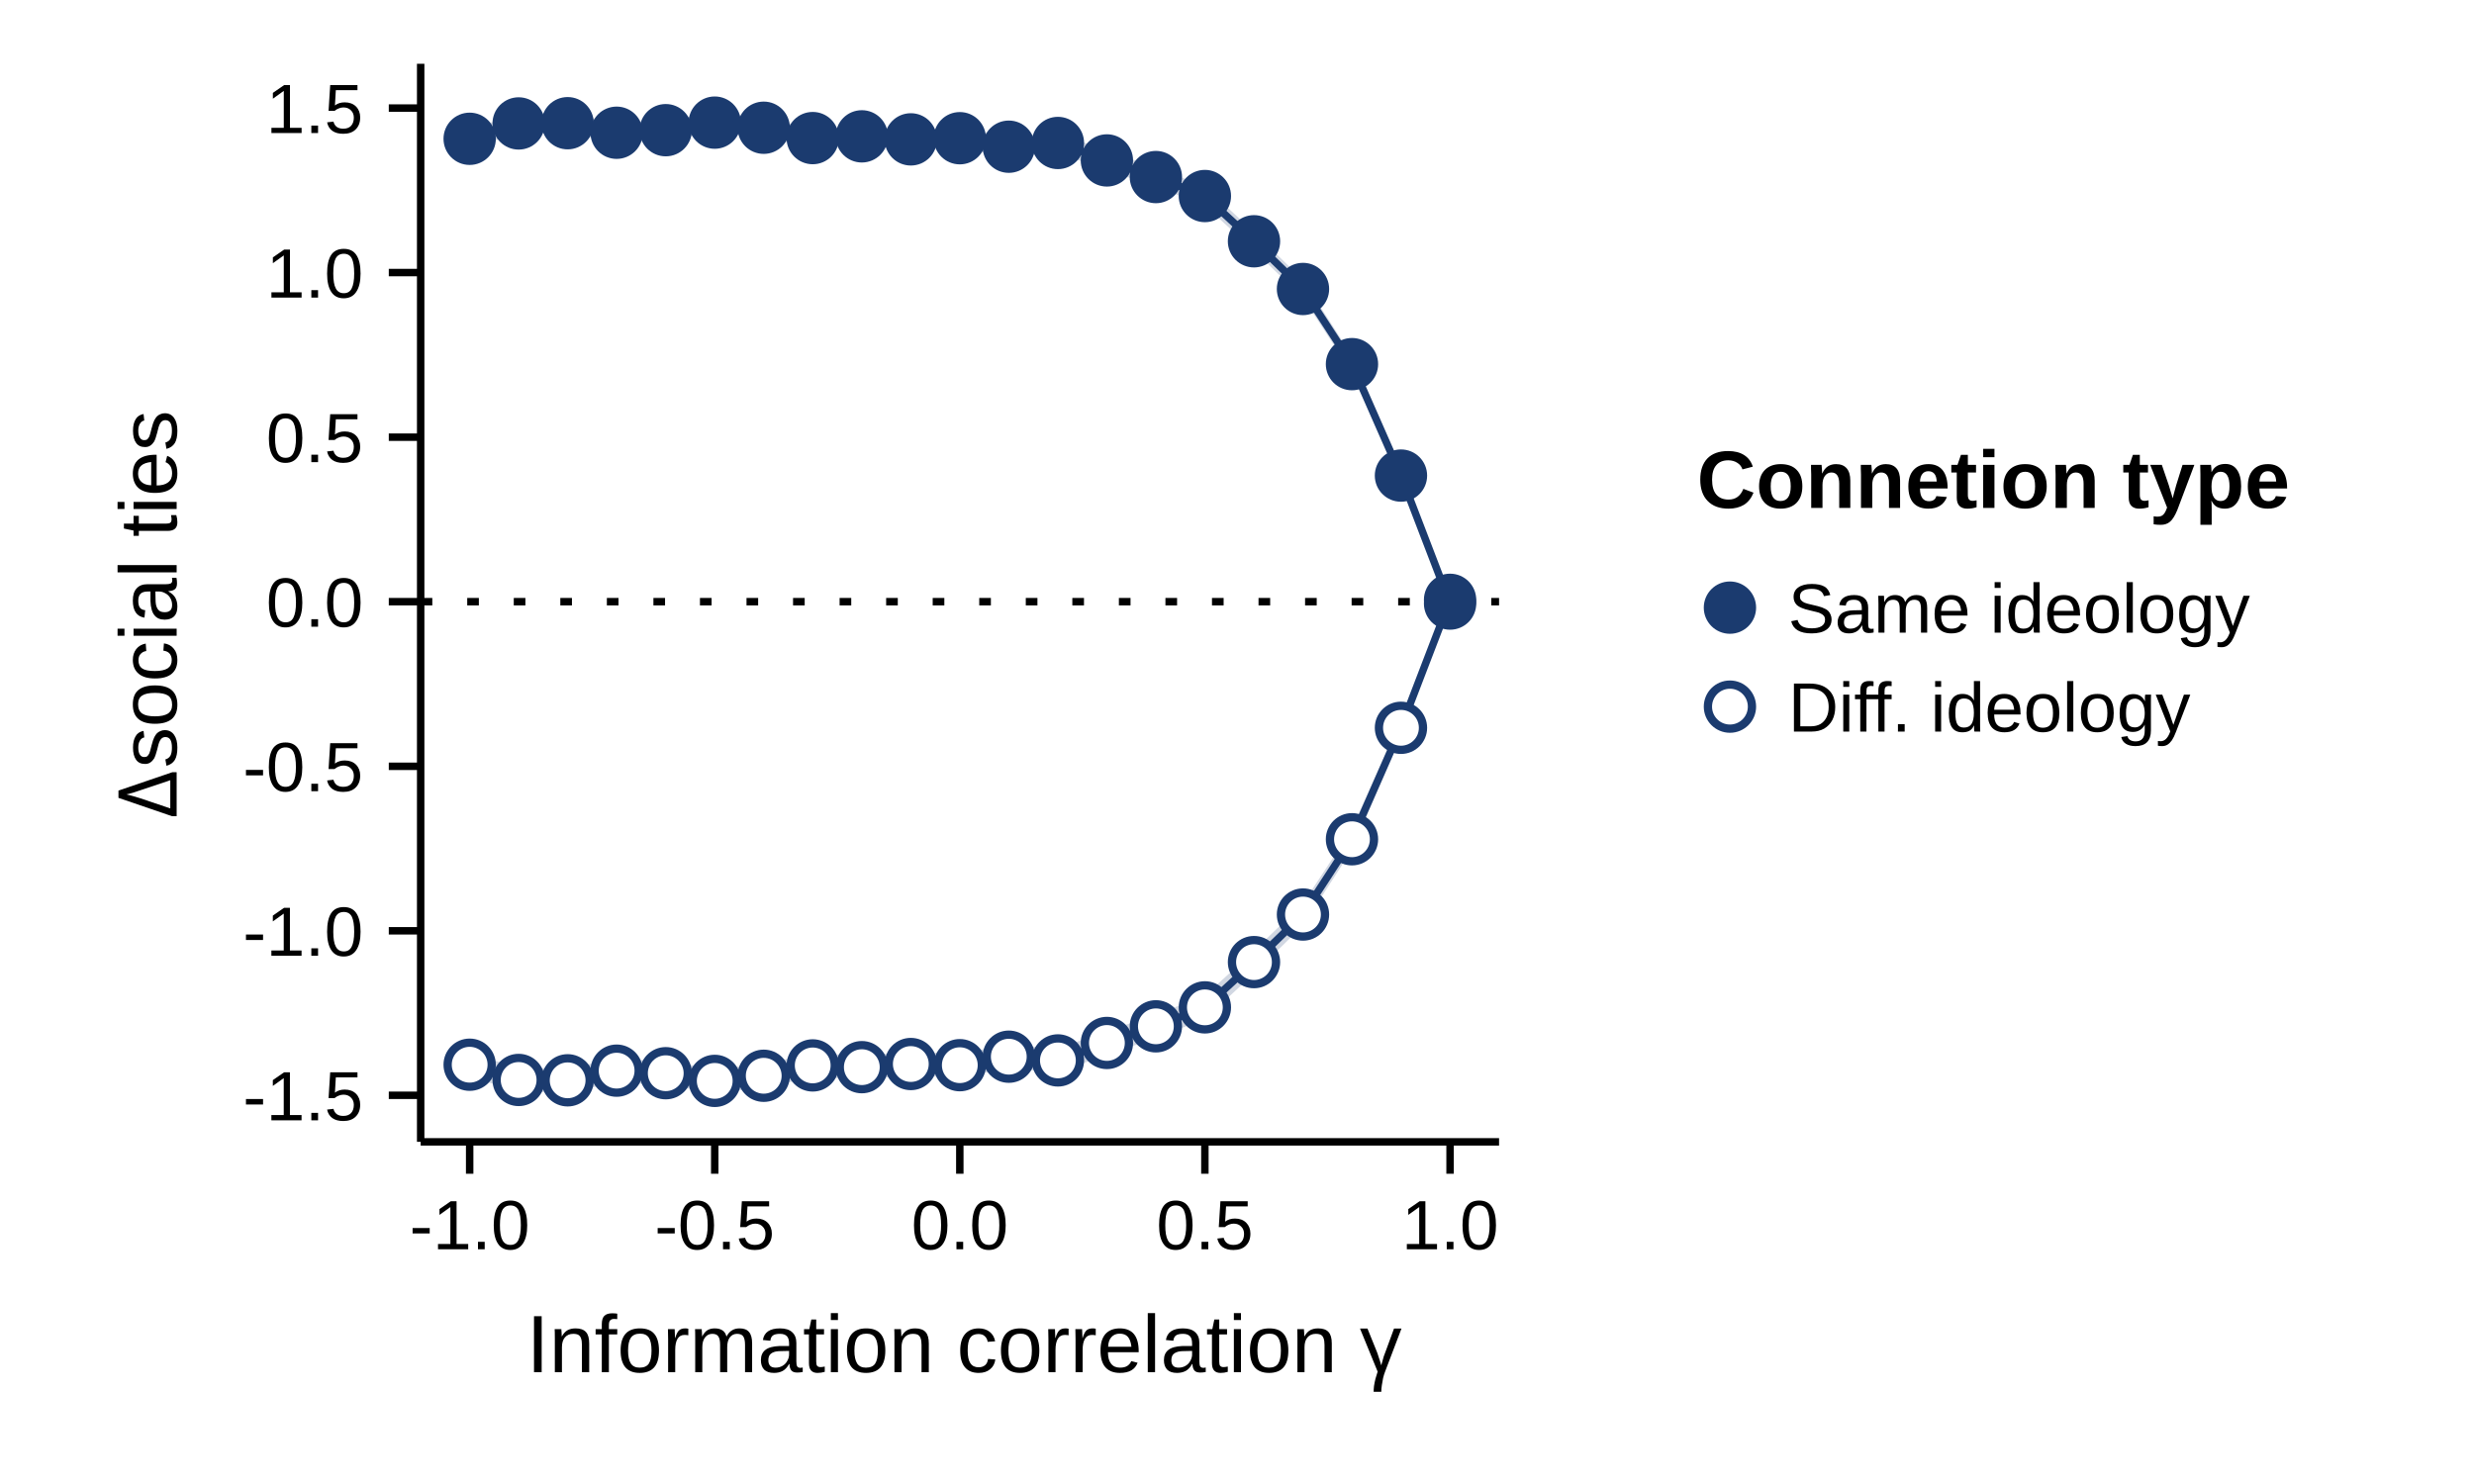
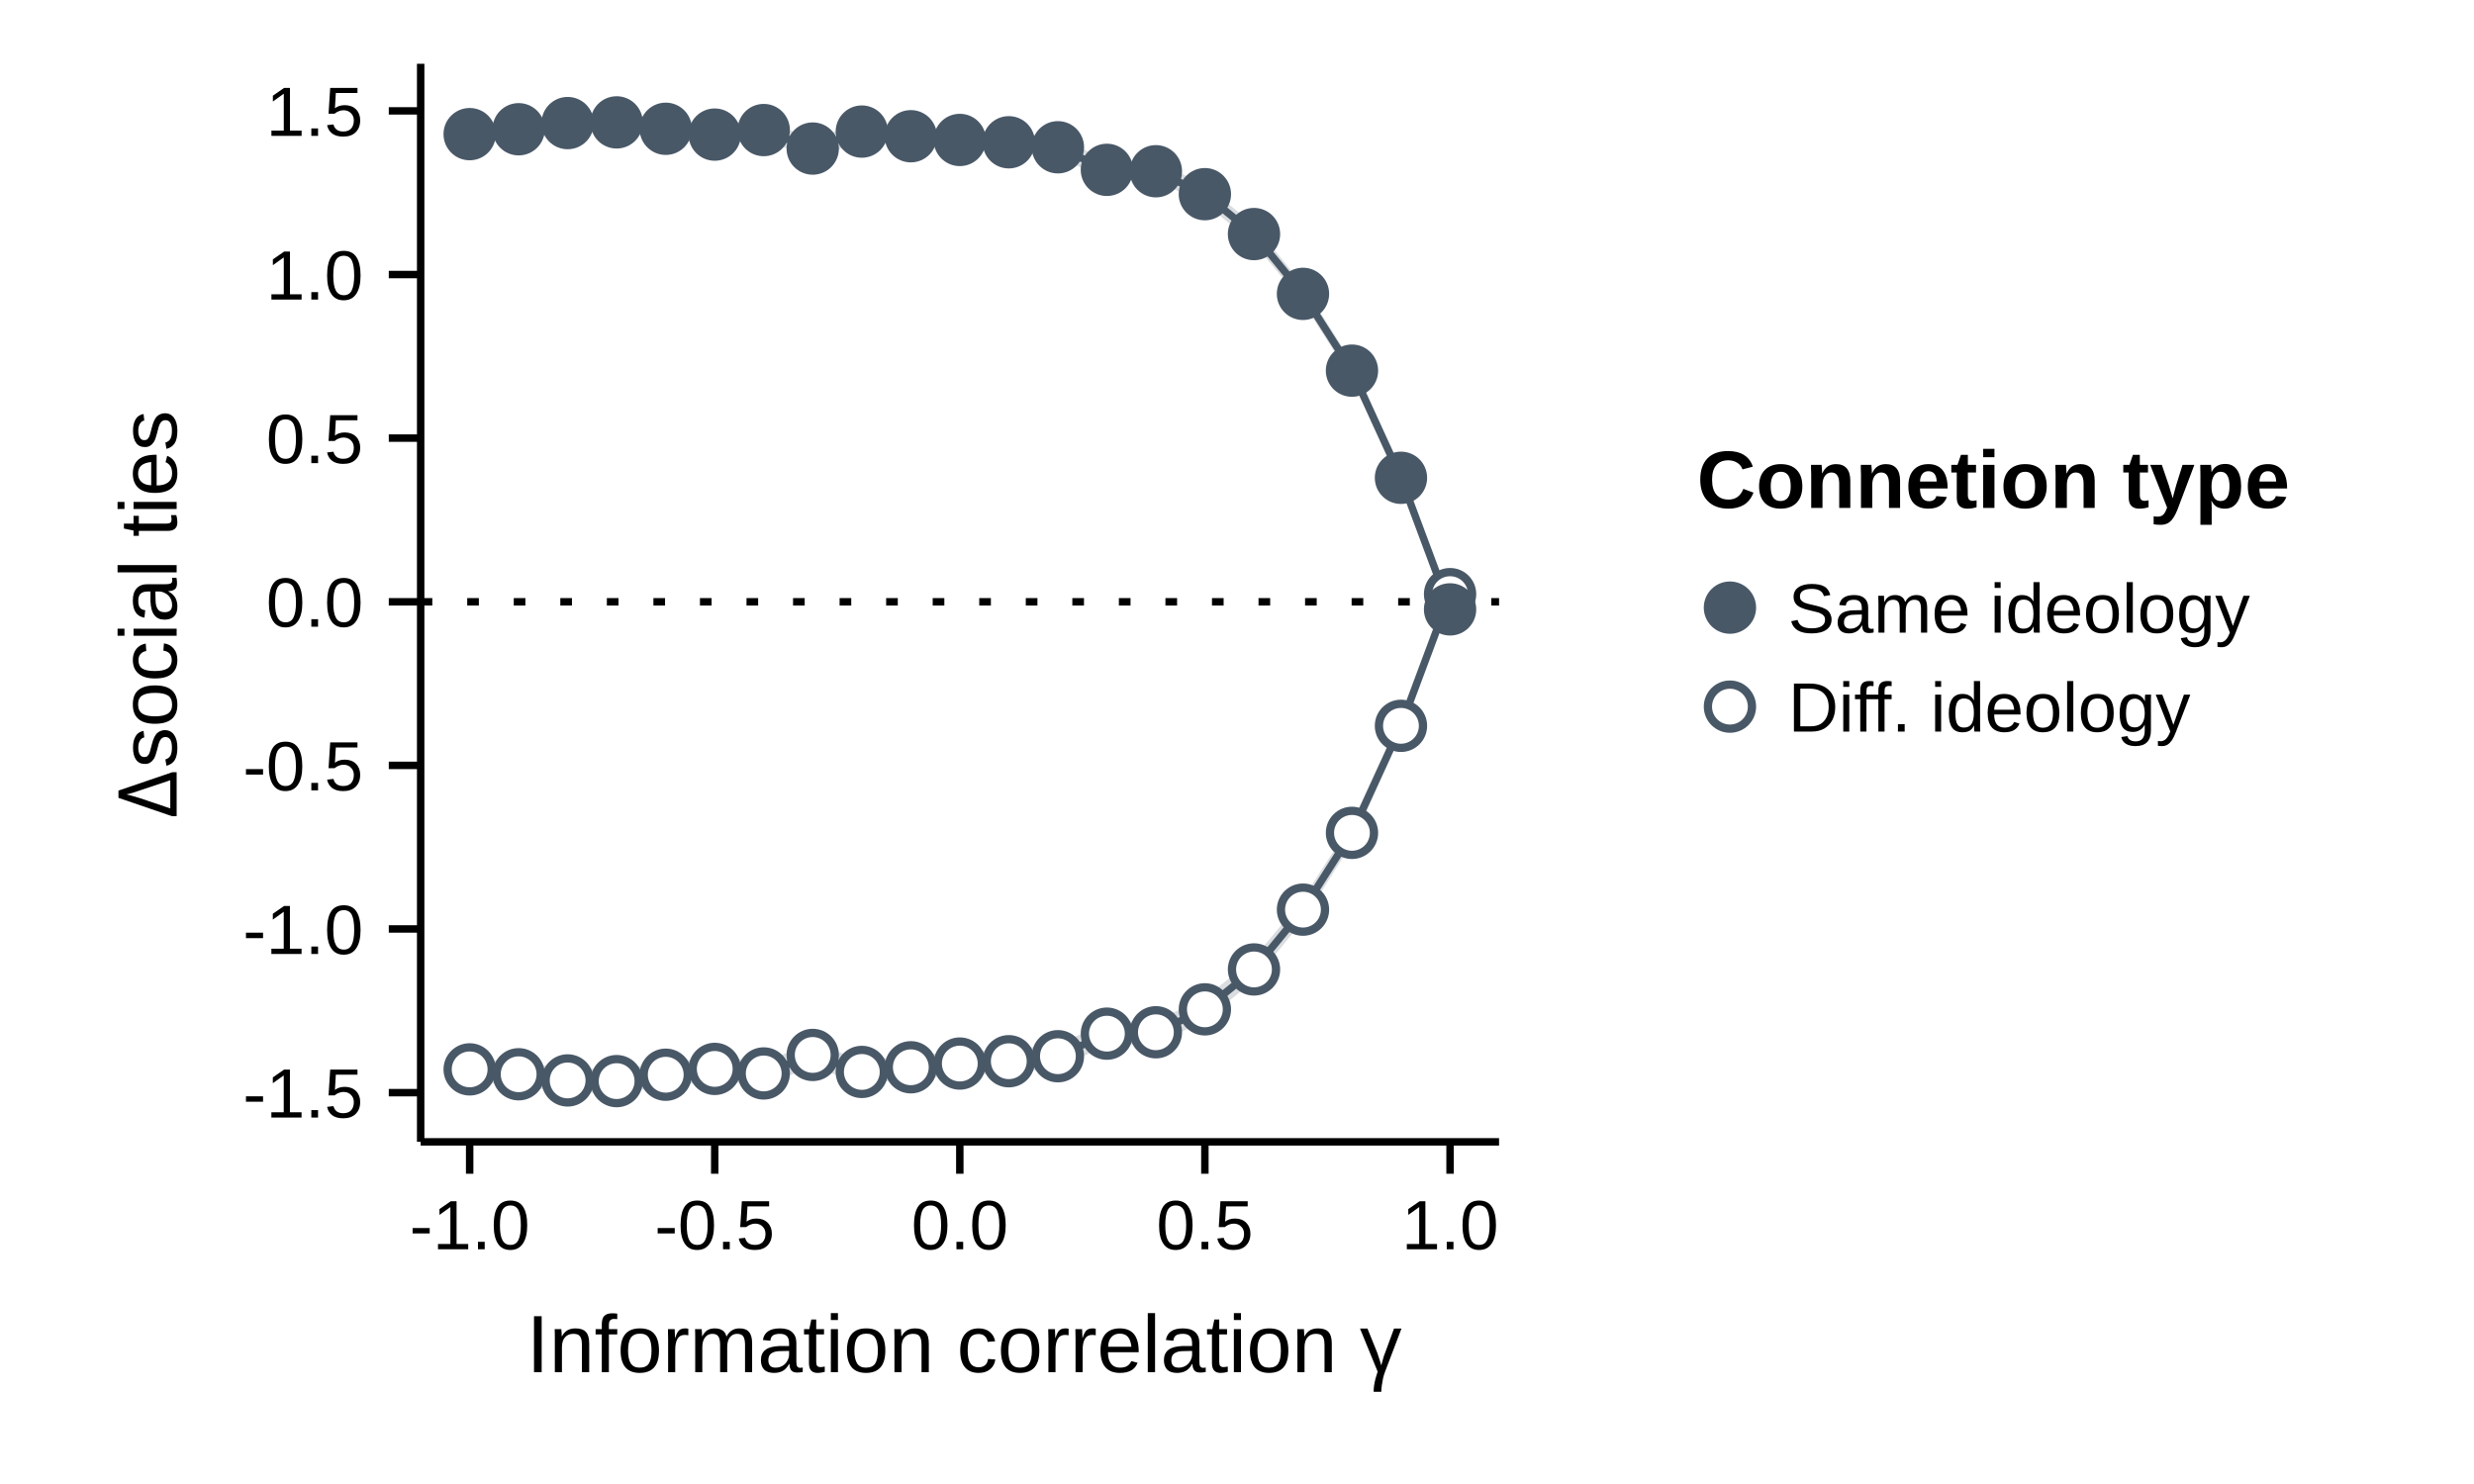
<svg xmlns="http://www.w3.org/2000/svg" viewBox="0 0 212.60 127.56">
  <defs>
    <style type="text/css">
    line, polyline, path, rect, circle {
      fill: none;
      stroke: #000000;
      stroke-linecap: round;
      stroke-linejoin: round;
      stroke-miterlimit: 10.00;
    }
  </style>
  </defs>
  <rect width="100%" height="100%" style="stroke: none; fill: #FFFFFF;" />
  <defs>
    <clipPath id="cpNC42ODE1OXwyMDcuOTE3fDEyNy41NTl8MA==">
      <rect x="4.68" y="0.00" width="203.24" height="127.56" />
    </clipPath>
  </defs>
  <rect x="4.68" y="-0.00" width="203.24" height="127.56" style="stroke-width: 1.07; stroke: #FFFFFF; fill: #FFFFFF;" clip-path="url(#cpNC42ODE1OXwyMDcuOTE3fDEyNy41NTl8MA==)" />
  <defs>
    <clipPath id="cpMHwyMTIuNTk4fDEyNy41NTl8MA==">
      <rect x="0.00" y="0.00" width="212.60" height="127.56" />
    </clipPath>
  </defs>
  <defs>
    <clipPath id="cpMzYuMTQ1MnwxMjguODE5fDk4LjE1M3w1LjQ3OTQ1">
      <rect x="36.15" y="5.48" width="92.67" height="92.67" />
    </clipPath>
  </defs>
  <rect x="36.15" y="5.48" width="92.67" height="92.67" style="stroke-width: 1.07; stroke: none; fill: #FFFFFF;" clip-path="url(#cpMzYuMTQ1MnwxMjguODE5fDk4LjE1M3w1LjQ3OTQ1)" />
-   <line x1="36.15" y1="51.72" x2="128.82" y2="51.72" style="stroke-width: 0.64; stroke-dasharray: 1.00,3.00; stroke-linecap: butt;" clip-path="url(#cpMzYuMTQ1MnwxMjguODE5fDk4LjE1M3w1LjQ3OTQ1)" />
-   <polyline points="40.36,11.11 44.57,9.77 48.78,9.73 52.99,10.58 57.21,10.36 61.42,9.69 65.63,10.14 69.84,11.04 74.06,10.89 78.27,11.16 82.48,11.03 86.69,11.77 90.91,11.44 95.12,12.96 99.33,14.40 103.54,16.04 107.76,19.95 111.97,24.07 116.18,30.58 120.39,40.24 124.61,51.33 124.61,52.43 120.39,41.53 116.18,32.03 111.97,25.60 107.76,21.53 103.54,17.66 99.33,16.05 95.12,14.63 90.91,13.15 86.69,13.46 82.48,12.74 78.27,12.81 74.06,12.55 69.84,12.70 65.63,11.82 61.42,11.38 57.21,12.03 52.99,12.25 48.78,11.44 44.57,11.46 40.36,12.74 " style="stroke-width: 1.07; stroke: none; fill: #1B3B6F; fill-opacity: 0.20;" clip-path="url(#cpMzYuMTQ1MnwxMjguODE5fDk4LjE1M3w1LjQ3OTQ1)" />
-   <polyline points="40.36,90.51 44.57,91.80 48.78,91.83 52.99,91.01 57.21,91.23 61.42,91.87 65.63,91.45 69.84,90.56 74.06,90.70 78.27,90.44 82.48,90.53 86.69,89.81 90.91,90.13 95.12,88.64 99.33,87.21 103.54,85.59 107.76,81.73 111.97,77.66 116.18,71.25 120.39,61.80 124.61,51.01 124.61,52.12 120.39,63.32 116.18,73.03 111.97,79.55 107.76,83.68 103.54,87.59 99.33,89.23 95.12,90.66 90.91,92.17 86.69,91.85 82.48,92.59 78.27,92.48 74.06,92.75 69.84,92.59 65.63,93.49 61.42,93.94 57.21,93.27 52.99,93.05 48.78,93.88 44.57,93.86 40.36,92.53 " style="stroke-width: 1.07; stroke: none; fill: #1B3B6F; fill-opacity: 0.20;" clip-path="url(#cpMzYuMTQ1MnwxMjguODE5fDk4LjE1M3w1LjQ3OTQ1)" />
-   <polyline points="40.36,11.93 44.57,10.61 48.78,10.59 52.99,11.41 57.21,11.19 61.42,10.54 65.63,10.98 69.84,11.87 74.06,11.72 78.27,11.98 82.48,11.88 86.69,12.61 90.91,12.29 95.12,13.79 99.33,15.22 103.54,16.85 107.76,20.74 111.97,24.84 116.18,31.30 120.39,40.88 124.61,51.88 " style="stroke-width: 0.64; stroke: #1B3B6F; stroke-linecap: butt;" clip-path="url(#cpMzYuMTQ1MnwxMjguODE5fDk4LjE1M3w1LjQ3OTQ1)" />
-   <polyline points="40.36,91.52 44.57,92.83 48.78,92.86 52.99,92.03 57.21,92.25 61.42,92.91 65.63,92.47 69.84,91.58 74.06,91.73 78.27,91.46 82.48,91.56 86.69,90.83 90.91,91.15 95.12,89.65 99.33,88.22 103.54,86.59 107.76,82.70 111.97,78.61 116.18,72.14 120.39,62.56 124.61,51.56 " style="stroke-width: 0.64; stroke: #1B3B6F; stroke-linecap: butt;" clip-path="url(#cpMzYuMTQ1MnwxMjguODE5fDk4LjE1M3w1LjQ3OTQ1)" />
-   <circle cx="40.36" cy="91.52" r="1.42pt" style="stroke-width: 0.71; stroke: #1B3B6F; fill: #FFFFFF;" clip-path="url(#cpMzYuMTQ1MnwxMjguODE5fDk4LjE1M3w1LjQ3OTQ1)" />
-   <circle cx="40.36" cy="11.93" r="1.42pt" style="stroke-width: 0.71; stroke: #1B3B6F; fill: #1B3B6F;" clip-path="url(#cpMzYuMTQ1MnwxMjguODE5fDk4LjE1M3w1LjQ3OTQ1)" />
-   <circle cx="44.57" cy="92.83" r="1.42pt" style="stroke-width: 0.71; stroke: #1B3B6F; fill: #FFFFFF;" clip-path="url(#cpMzYuMTQ1MnwxMjguODE5fDk4LjE1M3w1LjQ3OTQ1)" />
-   <circle cx="44.57" cy="10.61" r="1.42pt" style="stroke-width: 0.71; stroke: #1B3B6F; fill: #1B3B6F;" clip-path="url(#cpMzYuMTQ1MnwxMjguODE5fDk4LjE1M3w1LjQ3OTQ1)" />
-   <circle cx="48.78" cy="92.86" r="1.42pt" style="stroke-width: 0.71; stroke: #1B3B6F; fill: #FFFFFF;" clip-path="url(#cpMzYuMTQ1MnwxMjguODE5fDk4LjE1M3w1LjQ3OTQ1)" />
-   <circle cx="48.78" cy="10.59" r="1.42pt" style="stroke-width: 0.71; stroke: #1B3B6F; fill: #1B3B6F;" clip-path="url(#cpMzYuMTQ1MnwxMjguODE5fDk4LjE1M3w1LjQ3OTQ1)" />
-   <circle cx="52.99" cy="92.03" r="1.42pt" style="stroke-width: 0.71; stroke: #1B3B6F; fill: #FFFFFF;" clip-path="url(#cpMzYuMTQ1MnwxMjguODE5fDk4LjE1M3w1LjQ3OTQ1)" />
-   <circle cx="52.99" cy="11.41" r="1.42pt" style="stroke-width: 0.71; stroke: #1B3B6F; fill: #1B3B6F;" clip-path="url(#cpMzYuMTQ1MnwxMjguODE5fDk4LjE1M3w1LjQ3OTQ1)" />
-   <circle cx="57.21" cy="92.25" r="1.42pt" style="stroke-width: 0.71; stroke: #1B3B6F; fill: #FFFFFF;" clip-path="url(#cpMzYuMTQ1MnwxMjguODE5fDk4LjE1M3w1LjQ3OTQ1)" />
-   <circle cx="57.21" cy="11.19" r="1.42pt" style="stroke-width: 0.71; stroke: #1B3B6F; fill: #1B3B6F;" clip-path="url(#cpMzYuMTQ1MnwxMjguODE5fDk4LjE1M3w1LjQ3OTQ1)" />
-   <circle cx="61.42" cy="92.91" r="1.42pt" style="stroke-width: 0.71; stroke: #1B3B6F; fill: #FFFFFF;" clip-path="url(#cpMzYuMTQ1MnwxMjguODE5fDk4LjE1M3w1LjQ3OTQ1)" />
-   <circle cx="61.42" cy="10.54" r="1.42pt" style="stroke-width: 0.71; stroke: #1B3B6F; fill: #1B3B6F;" clip-path="url(#cpMzYuMTQ1MnwxMjguODE5fDk4LjE1M3w1LjQ3OTQ1)" />
-   <circle cx="65.63" cy="92.47" r="1.42pt" style="stroke-width: 0.71; stroke: #1B3B6F; fill: #FFFFFF;" clip-path="url(#cpMzYuMTQ1MnwxMjguODE5fDk4LjE1M3w1LjQ3OTQ1)" />
-   <circle cx="65.63" cy="10.98" r="1.42pt" style="stroke-width: 0.71; stroke: #1B3B6F; fill: #1B3B6F;" clip-path="url(#cpMzYuMTQ1MnwxMjguODE5fDk4LjE1M3w1LjQ3OTQ1)" />
-   <circle cx="69.84" cy="91.58" r="1.42pt" style="stroke-width: 0.71; stroke: #1B3B6F; fill: #FFFFFF;" clip-path="url(#cpMzYuMTQ1MnwxMjguODE5fDk4LjE1M3w1LjQ3OTQ1)" />
-   <circle cx="69.84" cy="11.87" r="1.42pt" style="stroke-width: 0.71; stroke: #1B3B6F; fill: #1B3B6F;" clip-path="url(#cpMzYuMTQ1MnwxMjguODE5fDk4LjE1M3w1LjQ3OTQ1)" />
-   <circle cx="74.06" cy="91.73" r="1.42pt" style="stroke-width: 0.71; stroke: #1B3B6F; fill: #FFFFFF;" clip-path="url(#cpMzYuMTQ1MnwxMjguODE5fDk4LjE1M3w1LjQ3OTQ1)" />
-   <circle cx="74.06" cy="11.72" r="1.42pt" style="stroke-width: 0.71; stroke: #1B3B6F; fill: #1B3B6F;" clip-path="url(#cpMzYuMTQ1MnwxMjguODE5fDk4LjE1M3w1LjQ3OTQ1)" />
-   <circle cx="78.27" cy="91.46" r="1.42pt" style="stroke-width: 0.71; stroke: #1B3B6F; fill: #FFFFFF;" clip-path="url(#cpMzYuMTQ1MnwxMjguODE5fDk4LjE1M3w1LjQ3OTQ1)" />
-   <circle cx="78.27" cy="11.98" r="1.42pt" style="stroke-width: 0.71; stroke: #1B3B6F; fill: #1B3B6F;" clip-path="url(#cpMzYuMTQ1MnwxMjguODE5fDk4LjE1M3w1LjQ3OTQ1)" />
-   <circle cx="82.48" cy="91.56" r="1.42pt" style="stroke-width: 0.71; stroke: #1B3B6F; fill: #FFFFFF;" clip-path="url(#cpMzYuMTQ1MnwxMjguODE5fDk4LjE1M3w1LjQ3OTQ1)" />
-   <circle cx="82.48" cy="11.88" r="1.42pt" style="stroke-width: 0.71; stroke: #1B3B6F; fill: #1B3B6F;" clip-path="url(#cpMzYuMTQ1MnwxMjguODE5fDk4LjE1M3w1LjQ3OTQ1)" />
-   <circle cx="86.69" cy="90.83" r="1.42pt" style="stroke-width: 0.71; stroke: #1B3B6F; fill: #FFFFFF;" clip-path="url(#cpMzYuMTQ1MnwxMjguODE5fDk4LjE1M3w1LjQ3OTQ1)" />
-   <circle cx="86.69" cy="12.61" r="1.42pt" style="stroke-width: 0.71; stroke: #1B3B6F; fill: #1B3B6F;" clip-path="url(#cpMzYuMTQ1MnwxMjguODE5fDk4LjE1M3w1LjQ3OTQ1)" />
-   <circle cx="90.91" cy="91.15" r="1.42pt" style="stroke-width: 0.71; stroke: #1B3B6F; fill: #FFFFFF;" clip-path="url(#cpMzYuMTQ1MnwxMjguODE5fDk4LjE1M3w1LjQ3OTQ1)" />
-   <circle cx="90.91" cy="12.29" r="1.42pt" style="stroke-width: 0.71; stroke: #1B3B6F; fill: #1B3B6F;" clip-path="url(#cpMzYuMTQ1MnwxMjguODE5fDk4LjE1M3w1LjQ3OTQ1)" />
-   <circle cx="95.12" cy="89.65" r="1.42pt" style="stroke-width: 0.71; stroke: #1B3B6F; fill: #FFFFFF;" clip-path="url(#cpMzYuMTQ1MnwxMjguODE5fDk4LjE1M3w1LjQ3OTQ1)" />
-   <circle cx="95.12" cy="13.79" r="1.42pt" style="stroke-width: 0.71; stroke: #1B3B6F; fill: #1B3B6F;" clip-path="url(#cpMzYuMTQ1MnwxMjguODE5fDk4LjE1M3w1LjQ3OTQ1)" />
-   <circle cx="99.33" cy="88.22" r="1.42pt" style="stroke-width: 0.71; stroke: #1B3B6F; fill: #FFFFFF;" clip-path="url(#cpMzYuMTQ1MnwxMjguODE5fDk4LjE1M3w1LjQ3OTQ1)" />
-   <circle cx="99.33" cy="15.22" r="1.42pt" style="stroke-width: 0.71; stroke: #1B3B6F; fill: #1B3B6F;" clip-path="url(#cpMzYuMTQ1MnwxMjguODE5fDk4LjE1M3w1LjQ3OTQ1)" />
-   <circle cx="103.54" cy="86.59" r="1.42pt" style="stroke-width: 0.71; stroke: #1B3B6F; fill: #FFFFFF;" clip-path="url(#cpMzYuMTQ1MnwxMjguODE5fDk4LjE1M3w1LjQ3OTQ1)" />
-   <circle cx="103.54" cy="16.85" r="1.42pt" style="stroke-width: 0.71; stroke: #1B3B6F; fill: #1B3B6F;" clip-path="url(#cpMzYuMTQ1MnwxMjguODE5fDk4LjE1M3w1LjQ3OTQ1)" />
-   <circle cx="107.76" cy="82.70" r="1.42pt" style="stroke-width: 0.71; stroke: #1B3B6F; fill: #FFFFFF;" clip-path="url(#cpMzYuMTQ1MnwxMjguODE5fDk4LjE1M3w1LjQ3OTQ1)" />
-   <circle cx="107.76" cy="20.74" r="1.42pt" style="stroke-width: 0.71; stroke: #1B3B6F; fill: #1B3B6F;" clip-path="url(#cpMzYuMTQ1MnwxMjguODE5fDk4LjE1M3w1LjQ3OTQ1)" />
-   <circle cx="111.97" cy="78.61" r="1.42pt" style="stroke-width: 0.71; stroke: #1B3B6F; fill: #FFFFFF;" clip-path="url(#cpMzYuMTQ1MnwxMjguODE5fDk4LjE1M3w1LjQ3OTQ1)" />
-   <circle cx="111.97" cy="24.84" r="1.42pt" style="stroke-width: 0.71; stroke: #1B3B6F; fill: #1B3B6F;" clip-path="url(#cpMzYuMTQ1MnwxMjguODE5fDk4LjE1M3w1LjQ3OTQ1)" />
-   <circle cx="116.18" cy="72.14" r="1.42pt" style="stroke-width: 0.71; stroke: #1B3B6F; fill: #FFFFFF;" clip-path="url(#cpMzYuMTQ1MnwxMjguODE5fDk4LjE1M3w1LjQ3OTQ1)" />
-   <circle cx="116.18" cy="31.30" r="1.42pt" style="stroke-width: 0.71; stroke: #1B3B6F; fill: #1B3B6F;" clip-path="url(#cpMzYuMTQ1MnwxMjguODE5fDk4LjE1M3w1LjQ3OTQ1)" />
-   <circle cx="120.39" cy="62.56" r="1.42pt" style="stroke-width: 0.71; stroke: #1B3B6F; fill: #FFFFFF;" clip-path="url(#cpMzYuMTQ1MnwxMjguODE5fDk4LjE1M3w1LjQ3OTQ1)" />
-   <circle cx="120.39" cy="40.88" r="1.42pt" style="stroke-width: 0.71; stroke: #1B3B6F; fill: #1B3B6F;" clip-path="url(#cpMzYuMTQ1MnwxMjguODE5fDk4LjE1M3w1LjQ3OTQ1)" />
-   <circle cx="124.61" cy="51.56" r="1.42pt" style="stroke-width: 0.71; stroke: #1B3B6F; fill: #FFFFFF;" clip-path="url(#cpMzYuMTQ1MnwxMjguODE5fDk4LjE1M3w1LjQ3OTQ1)" />
-   <circle cx="124.61" cy="51.88" r="1.42pt" style="stroke-width: 0.71; stroke: #1B3B6F; fill: #1B3B6F;" clip-path="url(#cpMzYuMTQ1MnwxMjguODE5fDk4LjE1M3w1LjQ3OTQ1)" />
+   <line x1="36.15" y1="51.73" x2="128.82" y2="51.73" style="stroke-width: 0.64; stroke-dasharray: 1.00,3.00; stroke-linecap: butt;" clip-path="url(#cpMzYuMTQ1MnwxMjguODE5fDk4LjE1M3w1LjQ3OTQ1)" />
+   <polyline points="40.36,10.71 44.57,10.26 48.78,9.73 52.99,9.69 57.21,10.23 61.42,10.73 65.63,10.35 69.84,11.94 74.06,10.48 78.27,10.88 82.48,11.19 86.69,11.39 90.91,11.81 95.12,13.78 99.33,13.90 103.54,15.88 107.76,19.32 111.97,24.51 116.18,31.13 120.39,40.42 124.61,51.83 124.61,52.92 120.39,41.71 116.18,32.60 111.97,26.01 107.76,20.92 103.54,17.50 99.33,15.54 95.12,15.42 90.91,13.50 86.69,13.07 82.48,12.88 78.27,12.54 74.06,12.14 69.84,13.60 65.63,12.02 61.42,12.41 57.21,11.91 52.99,11.36 48.78,11.44 44.57,11.96 40.36,12.34 " style="stroke-width: 1.07; stroke: none; fill: #495867; fill-opacity: 0.20;" clip-path="url(#cpMzYuMTQ1MnwxMjguODE5fDk4LjE1M3w1LjQ3OTQ1)" />
+   <polyline points="40.36,90.92 44.57,91.32 48.78,91.84 52.99,91.91 57.21,91.36 61.42,90.87 65.63,91.25 69.84,89.67 74.06,91.13 78.27,90.73 82.48,90.41 86.69,90.20 90.91,89.79 95.12,87.86 99.33,87.73 103.54,85.79 107.76,82.36 111.97,77.25 116.18,70.70 120.39,61.62 124.61,50.52 124.61,51.63 120.39,63.15 116.18,72.48 111.97,79.13 107.76,84.29 103.54,87.74 99.33,89.73 95.12,89.84 90.91,91.80 86.69,92.24 82.48,92.42 78.27,92.76 74.06,93.15 69.84,91.69 65.63,93.28 61.42,92.90 57.21,93.40 52.99,93.94 48.78,93.90 44.57,93.36 40.36,92.92 " style="stroke-width: 1.07; stroke: none; fill: #495867; fill-opacity: 0.20;" clip-path="url(#cpMzYuMTQ1MnwxMjguODE5fDk4LjE1M3w1LjQ3OTQ1)" />
+   <polyline points="40.36,11.53 44.57,11.11 48.78,10.58 52.99,10.52 57.21,11.07 61.42,11.57 65.63,11.18 69.84,12.77 74.06,11.31 78.27,11.71 82.48,12.03 86.69,12.23 90.91,12.66 95.12,14.60 99.33,14.72 103.54,16.69 107.76,20.12 111.97,25.26 116.18,31.86 120.39,41.07 124.61,52.38 " style="stroke-width: 0.64; stroke: #495867; stroke-linecap: butt;" clip-path="url(#cpMzYuMTQ1MnwxMjguODE5fDk4LjE1M3w1LjQ3OTQ1)" />
+   <polyline points="40.36,91.92 44.57,92.34 48.78,92.87 52.99,92.93 57.21,92.38 61.42,91.88 65.63,92.27 69.84,90.68 74.06,92.14 78.27,91.74 82.48,91.42 86.69,91.22 90.91,90.79 95.12,88.85 99.33,88.73 103.54,86.76 107.76,83.33 111.97,78.19 116.18,71.59 120.39,62.39 124.61,51.07 " style="stroke-width: 0.64; stroke: #495867; stroke-linecap: butt;" clip-path="url(#cpMzYuMTQ1MnwxMjguODE5fDk4LjE1M3w1LjQ3OTQ1)" />
+   <circle cx="40.36" cy="91.92" r="1.42pt" style="stroke-width: 0.71; stroke: #495867; fill: #FFFFFF;" clip-path="url(#cpMzYuMTQ1MnwxMjguODE5fDk4LjE1M3w1LjQ3OTQ1)" />
+   <circle cx="40.36" cy="11.53" r="1.42pt" style="stroke-width: 0.71; stroke: #495867; fill: #495867;" clip-path="url(#cpMzYuMTQ1MnwxMjguODE5fDk4LjE1M3w1LjQ3OTQ1)" />
+   <circle cx="44.57" cy="92.34" r="1.42pt" style="stroke-width: 0.71; stroke: #495867; fill: #FFFFFF;" clip-path="url(#cpMzYuMTQ1MnwxMjguODE5fDk4LjE1M3w1LjQ3OTQ1)" />
+   <circle cx="44.57" cy="11.11" r="1.42pt" style="stroke-width: 0.71; stroke: #495867; fill: #495867;" clip-path="url(#cpMzYuMTQ1MnwxMjguODE5fDk4LjE1M3w1LjQ3OTQ1)" />
+   <circle cx="48.78" cy="92.87" r="1.42pt" style="stroke-width: 0.71; stroke: #495867; fill: #FFFFFF;" clip-path="url(#cpMzYuMTQ1MnwxMjguODE5fDk4LjE1M3w1LjQ3OTQ1)" />
+   <circle cx="48.78" cy="10.58" r="1.42pt" style="stroke-width: 0.71; stroke: #495867; fill: #495867;" clip-path="url(#cpMzYuMTQ1MnwxMjguODE5fDk4LjE1M3w1LjQ3OTQ1)" />
+   <circle cx="52.99" cy="92.93" r="1.42pt" style="stroke-width: 0.71; stroke: #495867; fill: #FFFFFF;" clip-path="url(#cpMzYuMTQ1MnwxMjguODE5fDk4LjE1M3w1LjQ3OTQ1)" />
+   <circle cx="52.99" cy="10.52" r="1.42pt" style="stroke-width: 0.71; stroke: #495867; fill: #495867;" clip-path="url(#cpMzYuMTQ1MnwxMjguODE5fDk4LjE1M3w1LjQ3OTQ1)" />
+   <circle cx="57.21" cy="92.38" r="1.42pt" style="stroke-width: 0.71; stroke: #495867; fill: #FFFFFF;" clip-path="url(#cpMzYuMTQ1MnwxMjguODE5fDk4LjE1M3w1LjQ3OTQ1)" />
+   <circle cx="57.21" cy="11.07" r="1.42pt" style="stroke-width: 0.71; stroke: #495867; fill: #495867;" clip-path="url(#cpMzYuMTQ1MnwxMjguODE5fDk4LjE1M3w1LjQ3OTQ1)" />
+   <circle cx="61.42" cy="91.88" r="1.42pt" style="stroke-width: 0.71; stroke: #495867; fill: #FFFFFF;" clip-path="url(#cpMzYuMTQ1MnwxMjguODE5fDk4LjE1M3w1LjQ3OTQ1)" />
+   <circle cx="61.42" cy="11.57" r="1.42pt" style="stroke-width: 0.71; stroke: #495867; fill: #495867;" clip-path="url(#cpMzYuMTQ1MnwxMjguODE5fDk4LjE1M3w1LjQ3OTQ1)" />
+   <circle cx="65.63" cy="92.27" r="1.42pt" style="stroke-width: 0.71; stroke: #495867; fill: #FFFFFF;" clip-path="url(#cpMzYuMTQ1MnwxMjguODE5fDk4LjE1M3w1LjQ3OTQ1)" />
+   <circle cx="65.63" cy="11.18" r="1.42pt" style="stroke-width: 0.71; stroke: #495867; fill: #495867;" clip-path="url(#cpMzYuMTQ1MnwxMjguODE5fDk4LjE1M3w1LjQ3OTQ1)" />
+   <circle cx="69.84" cy="90.68" r="1.42pt" style="stroke-width: 0.71; stroke: #495867; fill: #FFFFFF;" clip-path="url(#cpMzYuMTQ1MnwxMjguODE5fDk4LjE1M3w1LjQ3OTQ1)" />
+   <circle cx="69.84" cy="12.77" r="1.42pt" style="stroke-width: 0.71; stroke: #495867; fill: #495867;" clip-path="url(#cpMzYuMTQ1MnwxMjguODE5fDk4LjE1M3w1LjQ3OTQ1)" />
+   <circle cx="74.06" cy="92.14" r="1.42pt" style="stroke-width: 0.71; stroke: #495867; fill: #FFFFFF;" clip-path="url(#cpMzYuMTQ1MnwxMjguODE5fDk4LjE1M3w1LjQ3OTQ1)" />
+   <circle cx="74.06" cy="11.31" r="1.42pt" style="stroke-width: 0.71; stroke: #495867; fill: #495867;" clip-path="url(#cpMzYuMTQ1MnwxMjguODE5fDk4LjE1M3w1LjQ3OTQ1)" />
+   <circle cx="78.27" cy="91.74" r="1.42pt" style="stroke-width: 0.71; stroke: #495867; fill: #FFFFFF;" clip-path="url(#cpMzYuMTQ1MnwxMjguODE5fDk4LjE1M3w1LjQ3OTQ1)" />
+   <circle cx="78.27" cy="11.71" r="1.42pt" style="stroke-width: 0.71; stroke: #495867; fill: #495867;" clip-path="url(#cpMzYuMTQ1MnwxMjguODE5fDk4LjE1M3w1LjQ3OTQ1)" />
+   <circle cx="82.48" cy="91.42" r="1.42pt" style="stroke-width: 0.71; stroke: #495867; fill: #FFFFFF;" clip-path="url(#cpMzYuMTQ1MnwxMjguODE5fDk4LjE1M3w1LjQ3OTQ1)" />
+   <circle cx="82.48" cy="12.03" r="1.42pt" style="stroke-width: 0.71; stroke: #495867; fill: #495867;" clip-path="url(#cpMzYuMTQ1MnwxMjguODE5fDk4LjE1M3w1LjQ3OTQ1)" />
+   <circle cx="86.69" cy="91.22" r="1.42pt" style="stroke-width: 0.71; stroke: #495867; fill: #FFFFFF;" clip-path="url(#cpMzYuMTQ1MnwxMjguODE5fDk4LjE1M3w1LjQ3OTQ1)" />
+   <circle cx="86.69" cy="12.23" r="1.42pt" style="stroke-width: 0.71; stroke: #495867; fill: #495867;" clip-path="url(#cpMzYuMTQ1MnwxMjguODE5fDk4LjE1M3w1LjQ3OTQ1)" />
+   <circle cx="90.91" cy="90.79" r="1.42pt" style="stroke-width: 0.71; stroke: #495867; fill: #FFFFFF;" clip-path="url(#cpMzYuMTQ1MnwxMjguODE5fDk4LjE1M3w1LjQ3OTQ1)" />
+   <circle cx="90.91" cy="12.66" r="1.42pt" style="stroke-width: 0.71; stroke: #495867; fill: #495867;" clip-path="url(#cpMzYuMTQ1MnwxMjguODE5fDk4LjE1M3w1LjQ3OTQ1)" />
+   <circle cx="95.12" cy="88.85" r="1.42pt" style="stroke-width: 0.71; stroke: #495867; fill: #FFFFFF;" clip-path="url(#cpMzYuMTQ1MnwxMjguODE5fDk4LjE1M3w1LjQ3OTQ1)" />
+   <circle cx="95.12" cy="14.60" r="1.42pt" style="stroke-width: 0.71; stroke: #495867; fill: #495867;" clip-path="url(#cpMzYuMTQ1MnwxMjguODE5fDk4LjE1M3w1LjQ3OTQ1)" />
+   <circle cx="99.33" cy="88.73" r="1.42pt" style="stroke-width: 0.71; stroke: #495867; fill: #FFFFFF;" clip-path="url(#cpMzYuMTQ1MnwxMjguODE5fDk4LjE1M3w1LjQ3OTQ1)" />
+   <circle cx="99.33" cy="14.72" r="1.42pt" style="stroke-width: 0.71; stroke: #495867; fill: #495867;" clip-path="url(#cpMzYuMTQ1MnwxMjguODE5fDk4LjE1M3w1LjQ3OTQ1)" />
+   <circle cx="103.54" cy="86.76" r="1.42pt" style="stroke-width: 0.71; stroke: #495867; fill: #FFFFFF;" clip-path="url(#cpMzYuMTQ1MnwxMjguODE5fDk4LjE1M3w1LjQ3OTQ1)" />
+   <circle cx="103.54" cy="16.69" r="1.42pt" style="stroke-width: 0.71; stroke: #495867; fill: #495867;" clip-path="url(#cpMzYuMTQ1MnwxMjguODE5fDk4LjE1M3w1LjQ3OTQ1)" />
+   <circle cx="107.76" cy="83.33" r="1.42pt" style="stroke-width: 0.71; stroke: #495867; fill: #FFFFFF;" clip-path="url(#cpMzYuMTQ1MnwxMjguODE5fDk4LjE1M3w1LjQ3OTQ1)" />
+   <circle cx="107.76" cy="20.12" r="1.42pt" style="stroke-width: 0.71; stroke: #495867; fill: #495867;" clip-path="url(#cpMzYuMTQ1MnwxMjguODE5fDk4LjE1M3w1LjQ3OTQ1)" />
+   <circle cx="111.97" cy="78.19" r="1.42pt" style="stroke-width: 0.71; stroke: #495867; fill: #FFFFFF;" clip-path="url(#cpMzYuMTQ1MnwxMjguODE5fDk4LjE1M3w1LjQ3OTQ1)" />
+   <circle cx="111.97" cy="25.26" r="1.42pt" style="stroke-width: 0.71; stroke: #495867; fill: #495867;" clip-path="url(#cpMzYuMTQ1MnwxMjguODE5fDk4LjE1M3w1LjQ3OTQ1)" />
+   <circle cx="116.18" cy="71.59" r="1.42pt" style="stroke-width: 0.71; stroke: #495867; fill: #FFFFFF;" clip-path="url(#cpMzYuMTQ1MnwxMjguODE5fDk4LjE1M3w1LjQ3OTQ1)" />
+   <circle cx="116.18" cy="31.86" r="1.42pt" style="stroke-width: 0.71; stroke: #495867; fill: #495867;" clip-path="url(#cpMzYuMTQ1MnwxMjguODE5fDk4LjE1M3w1LjQ3OTQ1)" />
+   <circle cx="120.39" cy="62.39" r="1.42pt" style="stroke-width: 0.71; stroke: #495867; fill: #FFFFFF;" clip-path="url(#cpMzYuMTQ1MnwxMjguODE5fDk4LjE1M3w1LjQ3OTQ1)" />
+   <circle cx="120.39" cy="41.07" r="1.42pt" style="stroke-width: 0.71; stroke: #495867; fill: #495867;" clip-path="url(#cpMzYuMTQ1MnwxMjguODE5fDk4LjE1M3w1LjQ3OTQ1)" />
+   <circle cx="124.61" cy="51.07" r="1.42pt" style="stroke-width: 0.71; stroke: #495867; fill: #FFFFFF;" clip-path="url(#cpMzYuMTQ1MnwxMjguODE5fDk4LjE1M3w1LjQ3OTQ1)" />
+   <circle cx="124.61" cy="52.38" r="1.42pt" style="stroke-width: 0.71; stroke: #495867; fill: #495867;" clip-path="url(#cpMzYuMTQ1MnwxMjguODE5fDk4LjE1M3w1LjQ3OTQ1)" />
  <defs>
    <clipPath id="cpMHwyMTIuNTk4fDEyNy41NTl8MA==">
      <rect x="0.00" y="0.00" width="212.60" height="127.56" />
    </clipPath>
  </defs>
  <polyline points="36.15,98.15 36.15,5.48 " style="stroke-width: 0.64; stroke-linecap: butt;" clip-path="url(#cpMHwyMTIuNTk4fDEyNy41NTl8MA==)" />
  <g clip-path="url(#cpMHwyMTIuNTk4fDEyNy41NTl8MA==)">
-     <text x="20.87" y="96.30" style="font-size: 6.00px; font-family: Arial;" textLength="10.34px" lengthAdjust="spacingAndGlyphs">-1.5</text>
+     <text x="20.87" y="96.06" style="font-size: 6.00px; font-family: Arial;" textLength="10.34px" lengthAdjust="spacingAndGlyphs">-1.5</text>
  </g>
  <g clip-path="url(#cpMHwyMTIuNTk4fDEyNy41NTl8MA==)">
-     <text x="20.87" y="82.16" style="font-size: 6.00px; font-family: Arial;" textLength="10.34px" lengthAdjust="spacingAndGlyphs">-1.0</text>
+     <text x="20.87" y="82.00" style="font-size: 6.00px; font-family: Arial;" textLength="10.34px" lengthAdjust="spacingAndGlyphs">-1.0</text>
  </g>
  <g clip-path="url(#cpMHwyMTIuNTk4fDEyNy41NTl8MA==)">
-     <text x="20.87" y="68.01" style="font-size: 6.00px; font-family: Arial;" textLength="10.34px" lengthAdjust="spacingAndGlyphs">-0.5</text>
+     <text x="20.87" y="67.94" style="font-size: 6.00px; font-family: Arial;" textLength="10.34px" lengthAdjust="spacingAndGlyphs">-0.5</text>
  </g>
  <g clip-path="url(#cpMHwyMTIuNTk4fDEyNy41NTl8MA==)">
    <text x="22.87" y="53.87" style="font-size: 6.00px; font-family: Arial;" textLength="8.34px" lengthAdjust="spacingAndGlyphs">0.0</text>
  </g>
  <g clip-path="url(#cpMHwyMTIuNTk4fDEyNy41NTl8MA==)">
-     <text x="22.87" y="39.73" style="font-size: 6.00px; font-family: Arial;" textLength="8.34px" lengthAdjust="spacingAndGlyphs">0.5</text>
+     <text x="22.87" y="39.81" style="font-size: 6.00px; font-family: Arial;" textLength="8.34px" lengthAdjust="spacingAndGlyphs">0.5</text>
  </g>
  <g clip-path="url(#cpMHwyMTIuNTk4fDEyNy41NTl8MA==)">
-     <text x="22.87" y="25.58" style="font-size: 6.00px; font-family: Arial;" textLength="8.34px" lengthAdjust="spacingAndGlyphs">1.0</text>
+     <text x="22.87" y="25.75" style="font-size: 6.00px; font-family: Arial;" textLength="8.34px" lengthAdjust="spacingAndGlyphs">1.0</text>
  </g>
  <g clip-path="url(#cpMHwyMTIuNTk4fDEyNy41NTl8MA==)">
-     <text x="22.87" y="11.44" style="font-size: 6.00px; font-family: Arial;" textLength="8.34px" lengthAdjust="spacingAndGlyphs">1.5</text>
+     <text x="22.87" y="11.68" style="font-size: 6.00px; font-family: Arial;" textLength="8.34px" lengthAdjust="spacingAndGlyphs">1.5</text>
  </g>
-   <polyline points="33.41,94.15 36.15,94.15 " style="stroke-width: 0.64; stroke-linecap: butt;" clip-path="url(#cpMHwyMTIuNTk4fDEyNy41NTl8MA==)" />
-   <polyline points="33.41,80.01 36.15,80.01 " style="stroke-width: 0.64; stroke-linecap: butt;" clip-path="url(#cpMHwyMTIuNTk4fDEyNy41NTl8MA==)" />
-   <polyline points="33.41,65.87 36.15,65.87 " style="stroke-width: 0.64; stroke-linecap: butt;" clip-path="url(#cpMHwyMTIuNTk4fDEyNy41NTl8MA==)" />
-   <polyline points="33.41,51.72 36.15,51.72 " style="stroke-width: 0.64; stroke-linecap: butt;" clip-path="url(#cpMHwyMTIuNTk4fDEyNy41NTl8MA==)" />
-   <polyline points="33.41,37.58 36.15,37.58 " style="stroke-width: 0.64; stroke-linecap: butt;" clip-path="url(#cpMHwyMTIuNTk4fDEyNy41NTl8MA==)" />
-   <polyline points="33.41,23.43 36.15,23.43 " style="stroke-width: 0.64; stroke-linecap: butt;" clip-path="url(#cpMHwyMTIuNTk4fDEyNy41NTl8MA==)" />
-   <polyline points="33.41,9.29 36.15,9.29 " style="stroke-width: 0.64; stroke-linecap: butt;" clip-path="url(#cpMHwyMTIuNTk4fDEyNy41NTl8MA==)" />
+   <polyline points="33.41,93.92 36.15,93.92 " style="stroke-width: 0.64; stroke-linecap: butt;" clip-path="url(#cpMHwyMTIuNTk4fDEyNy41NTl8MA==)" />
+   <polyline points="33.41,79.85 36.15,79.85 " style="stroke-width: 0.64; stroke-linecap: butt;" clip-path="url(#cpMHwyMTIuNTk4fDEyNy41NTl8MA==)" />
+   <polyline points="33.41,65.79 36.15,65.79 " style="stroke-width: 0.64; stroke-linecap: butt;" clip-path="url(#cpMHwyMTIuNTk4fDEyNy41NTl8MA==)" />
+   <polyline points="33.41,51.73 36.15,51.73 " style="stroke-width: 0.64; stroke-linecap: butt;" clip-path="url(#cpMHwyMTIuNTk4fDEyNy41NTl8MA==)" />
+   <polyline points="33.41,37.66 36.15,37.66 " style="stroke-width: 0.64; stroke-linecap: butt;" clip-path="url(#cpMHwyMTIuNTk4fDEyNy41NTl8MA==)" />
+   <polyline points="33.41,23.60 36.15,23.60 " style="stroke-width: 0.64; stroke-linecap: butt;" clip-path="url(#cpMHwyMTIuNTk4fDEyNy41NTl8MA==)" />
+   <polyline points="33.41,9.53 36.15,9.53 " style="stroke-width: 0.64; stroke-linecap: butt;" clip-path="url(#cpMHwyMTIuNTk4fDEyNy41NTl8MA==)" />
  <polyline points="36.15,98.15 128.82,98.15 " style="stroke-width: 0.64; stroke-linecap: butt;" clip-path="url(#cpMHwyMTIuNTk4fDEyNy41NTl8MA==)" />
  <polyline points="40.36,100.89 40.36,98.15 " style="stroke-width: 0.64; stroke-linecap: butt;" clip-path="url(#cpMHwyMTIuNTk4fDEyNy41NTl8MA==)" />
  <polyline points="61.42,100.89 61.42,98.15 " style="stroke-width: 0.64; stroke-linecap: butt;" clip-path="url(#cpMHwyMTIuNTk4fDEyNy41NTl8MA==)" />
  <polyline points="82.48,100.89 82.48,98.15 " style="stroke-width: 0.64; stroke-linecap: butt;" clip-path="url(#cpMHwyMTIuNTk4fDEyNy41NTl8MA==)" />
  <polyline points="103.54,100.89 103.54,98.15 " style="stroke-width: 0.64; stroke-linecap: butt;" clip-path="url(#cpMHwyMTIuNTk4fDEyNy41NTl8MA==)" />
  <polyline points="124.61,100.89 124.61,98.15 " style="stroke-width: 0.64; stroke-linecap: butt;" clip-path="url(#cpMHwyMTIuNTk4fDEyNy41NTl8MA==)" />
  <g clip-path="url(#cpMHwyMTIuNTk4fDEyNy41NTl8MA==)">
    <text x="35.19" y="107.38" style="font-size: 6.00px; font-family: Arial;" textLength="10.34px" lengthAdjust="spacingAndGlyphs">-1.0</text>
  </g>
  <g clip-path="url(#cpMHwyMTIuNTk4fDEyNy41NTl8MA==)">
    <text x="56.25" y="107.38" style="font-size: 6.00px; font-family: Arial;" textLength="10.34px" lengthAdjust="spacingAndGlyphs">-0.5</text>
  </g>
  <g clip-path="url(#cpMHwyMTIuNTk4fDEyNy41NTl8MA==)">
    <text x="78.31" y="107.38" style="font-size: 6.00px; font-family: Arial;" textLength="8.34px" lengthAdjust="spacingAndGlyphs">0.0</text>
  </g>
  <g clip-path="url(#cpMHwyMTIuNTk4fDEyNy41NTl8MA==)">
    <text x="99.37" y="107.38" style="font-size: 6.00px; font-family: Arial;" textLength="8.34px" lengthAdjust="spacingAndGlyphs">0.5</text>
  </g>
  <g clip-path="url(#cpMHwyMTIuNTk4fDEyNy41NTl8MA==)">
    <text x="120.44" y="107.38" style="font-size: 6.00px; font-family: Arial;" textLength="8.34px" lengthAdjust="spacingAndGlyphs">1.0</text>
  </g>
  <g clip-path="url(#cpMHwyMTIuNTk4fDEyNy41NTl8MA==)">
    <text x="45.25" y="117.95" style="font-size: 7.00px; font-family: Arial;" textLength="71.59px" lengthAdjust="spacingAndGlyphs">Information correlation </text>
  </g>
  <g clip-path="url(#cpMHwyMTIuNTk4fDEyNy41NTl8MA==)">
    <text x="116.84" y="117.95" style="font-size: 7.00px; font-family: Symbol;" textLength="2.88px" lengthAdjust="spacingAndGlyphs">γ</text>
  </g>
  <g clip-path="url(#cpMHwyMTIuNTk4fDEyNy41NTl8MA==)">
    <text transform="translate(15.18,70.30) rotate(-90)" style="font-size: 7.00px; font-family: Symbol;" textLength="4.28px" lengthAdjust="spacingAndGlyphs">Δ</text>
  </g>
  <g clip-path="url(#cpMHwyMTIuNTk4fDEyNy41NTl8MA==)">
    <text transform="translate(15.18,66.01) rotate(-90)" style="font-size: 7.00px; font-family: Arial;" textLength="32.68px" lengthAdjust="spacingAndGlyphs"> social ties</text>
  </g>
  <rect x="140.16" y="32.98" width="62.28" height="37.68" style="stroke-width: 1.07; stroke: none; fill: #FFFFFF;" clip-path="url(#cpMHwyMTIuNTk4fDEyNy41NTl8MA==)" />
  <g clip-path="url(#cpMHwyMTIuNTk4fDEyNy41NTl8MA==)">
    <text x="145.83" y="43.66" style="font-size: 7.00px; font-weight: bold; font-family: Arial;" textLength="50.94px" lengthAdjust="spacingAndGlyphs">Connetion type</text>
  </g>
-   <circle cx="148.66" cy="52.23" r="1.42pt" style="stroke-width: 0.71; stroke: #1B3B6F; fill: #1B3B6F;" clip-path="url(#cpMHwyMTIuNTk4fDEyNy41NTl8MA==)" />
-   <circle cx="148.66" cy="60.74" r="1.42pt" style="stroke-width: 0.71; stroke: #1B3B6F; fill: #FFFFFF;" clip-path="url(#cpMHwyMTIuNTk4fDEyNy41NTl8MA==)" />
+   <circle cx="148.66" cy="52.23" r="1.42pt" style="stroke-width: 0.71; stroke: #495867; fill: #495867;" clip-path="url(#cpMHwyMTIuNTk4fDEyNy41NTl8MA==)" />
+   <circle cx="148.66" cy="60.74" r="1.42pt" style="stroke-width: 0.71; stroke: #495867; fill: #FFFFFF;" clip-path="url(#cpMHwyMTIuNTk4fDEyNy41NTl8MA==)" />
  <g clip-path="url(#cpMHwyMTIuNTk4fDEyNy41NTl8MA==)">
    <text x="153.66" y="54.38" style="font-size: 6.00px; font-family: Arial;" textLength="39.69px" lengthAdjust="spacingAndGlyphs">Same ideology</text>
  </g>
  <g clip-path="url(#cpMHwyMTIuNTk4fDEyNy41NTl8MA==)">
    <text x="153.66" y="62.88" style="font-size: 6.00px; font-family: Arial;" textLength="34.68px" lengthAdjust="spacingAndGlyphs">Diff. ideology</text>
  </g>
</svg>
